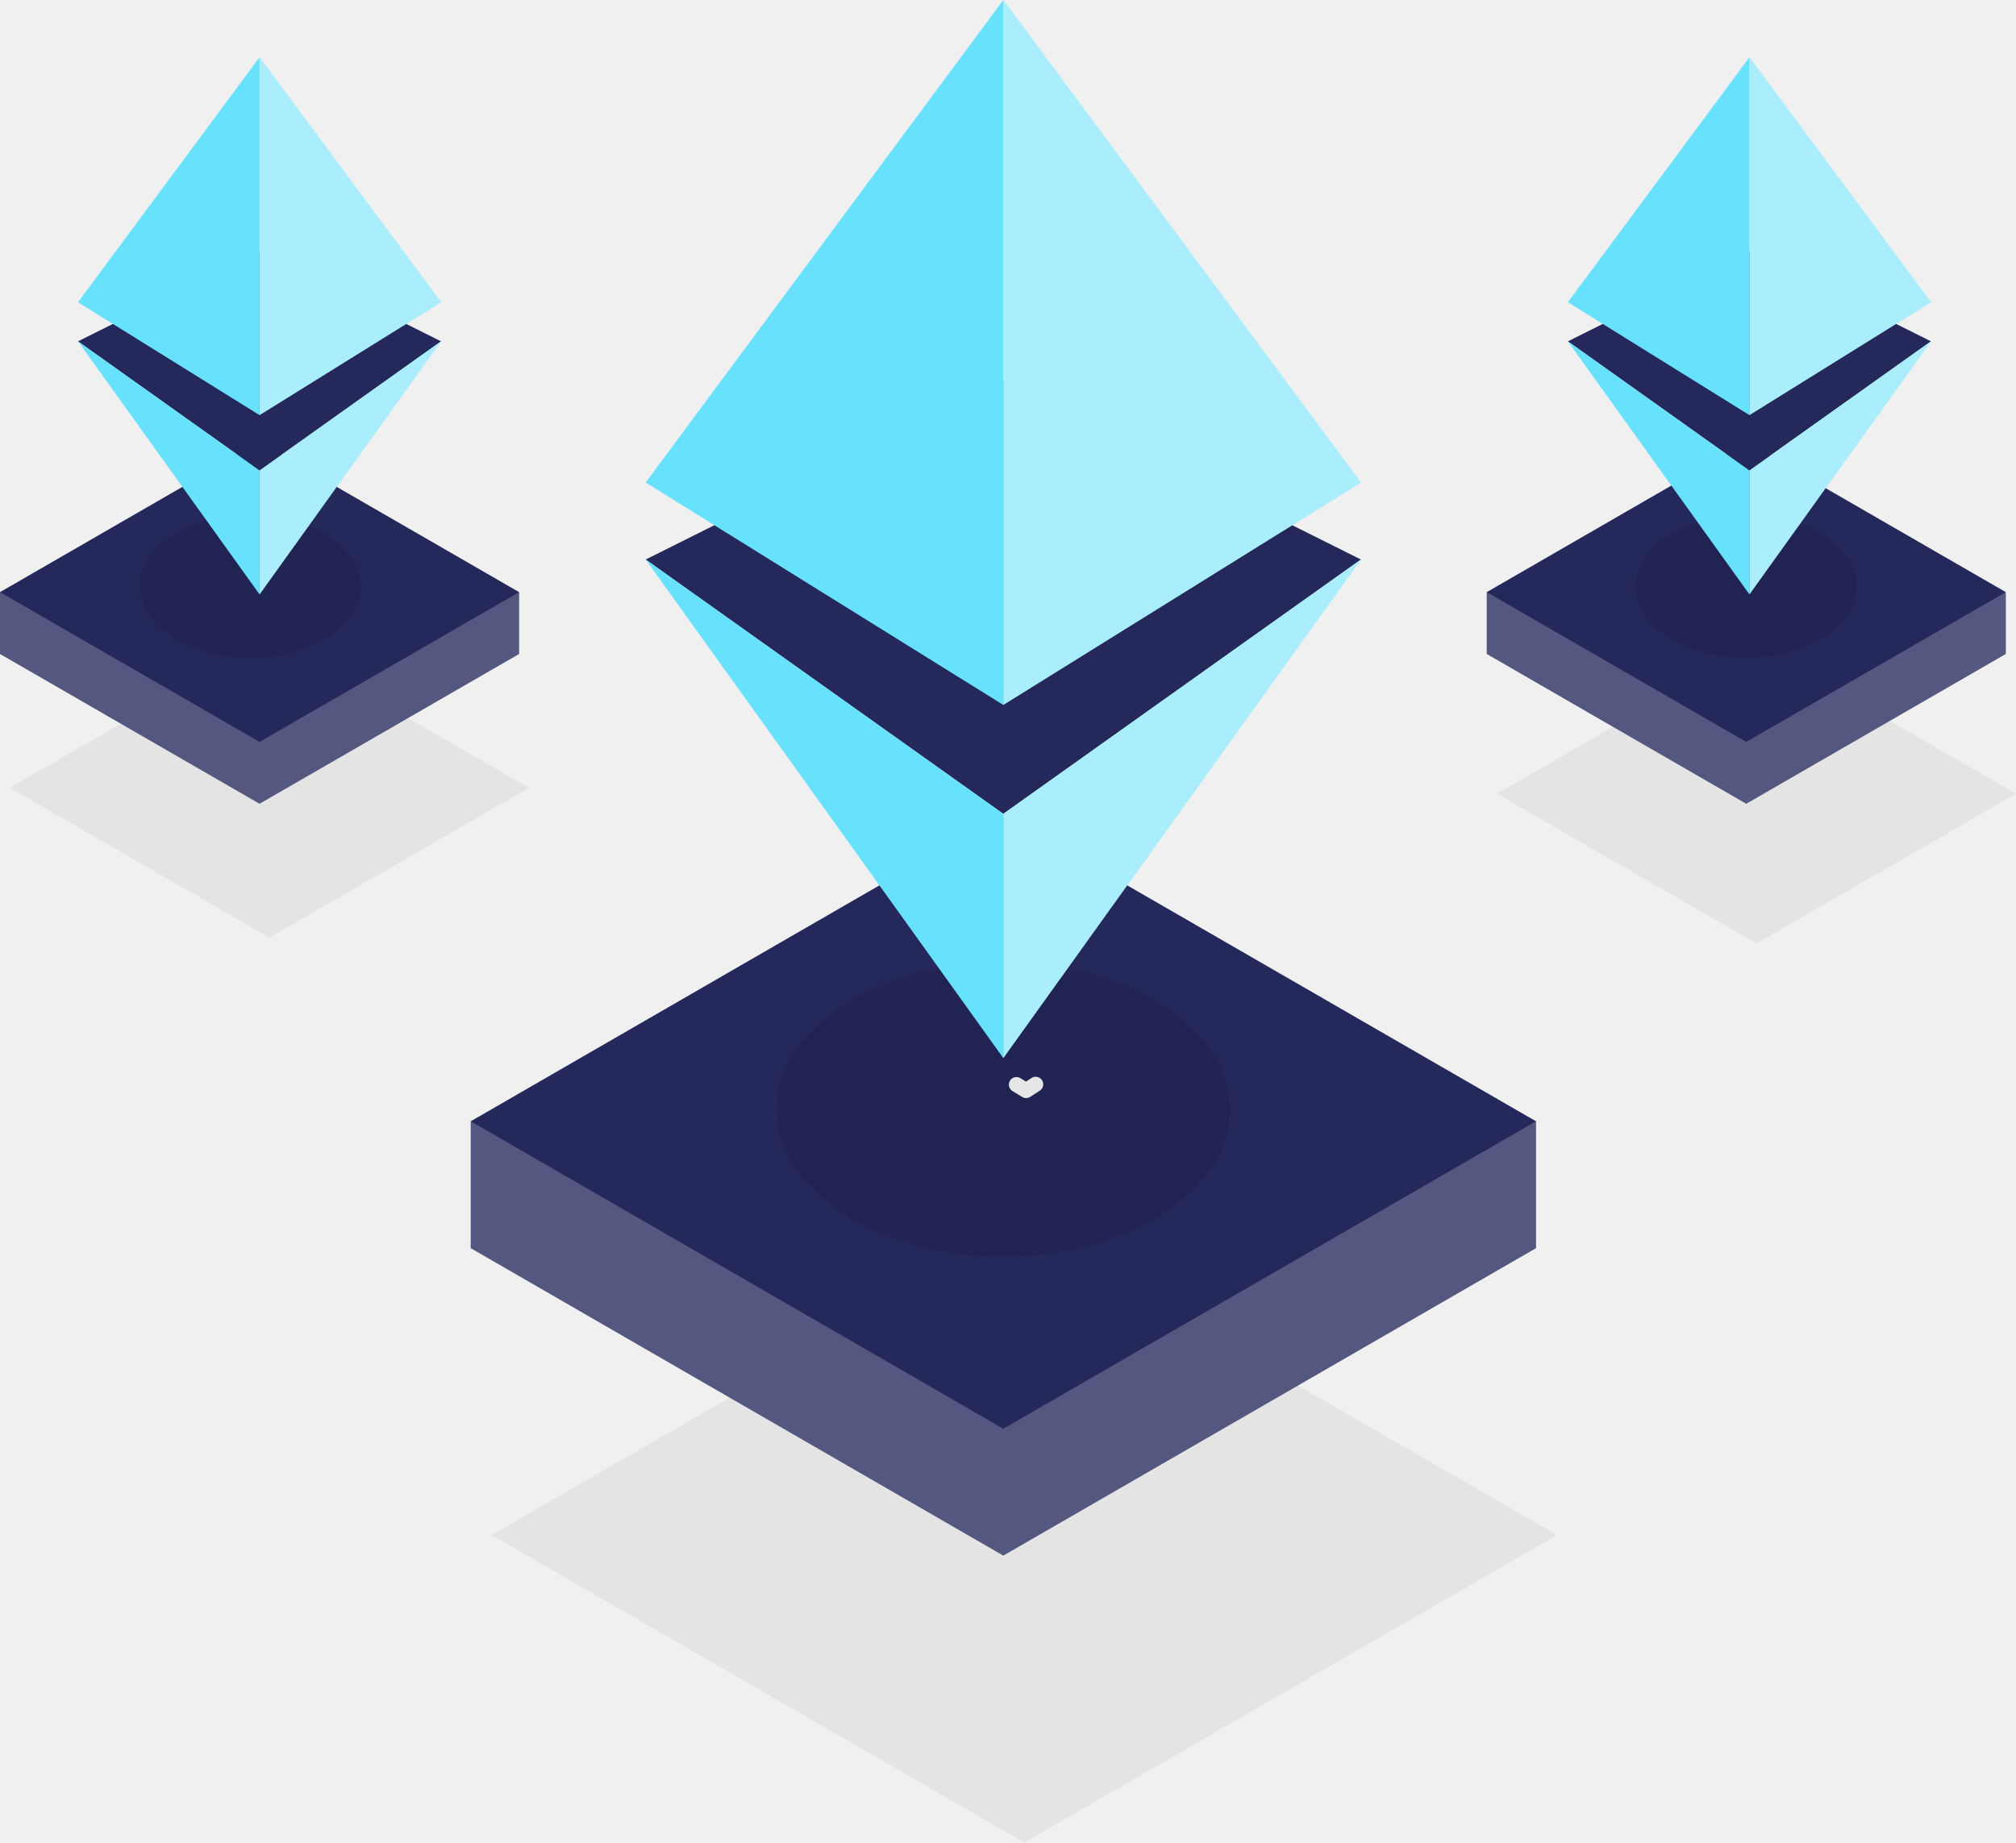
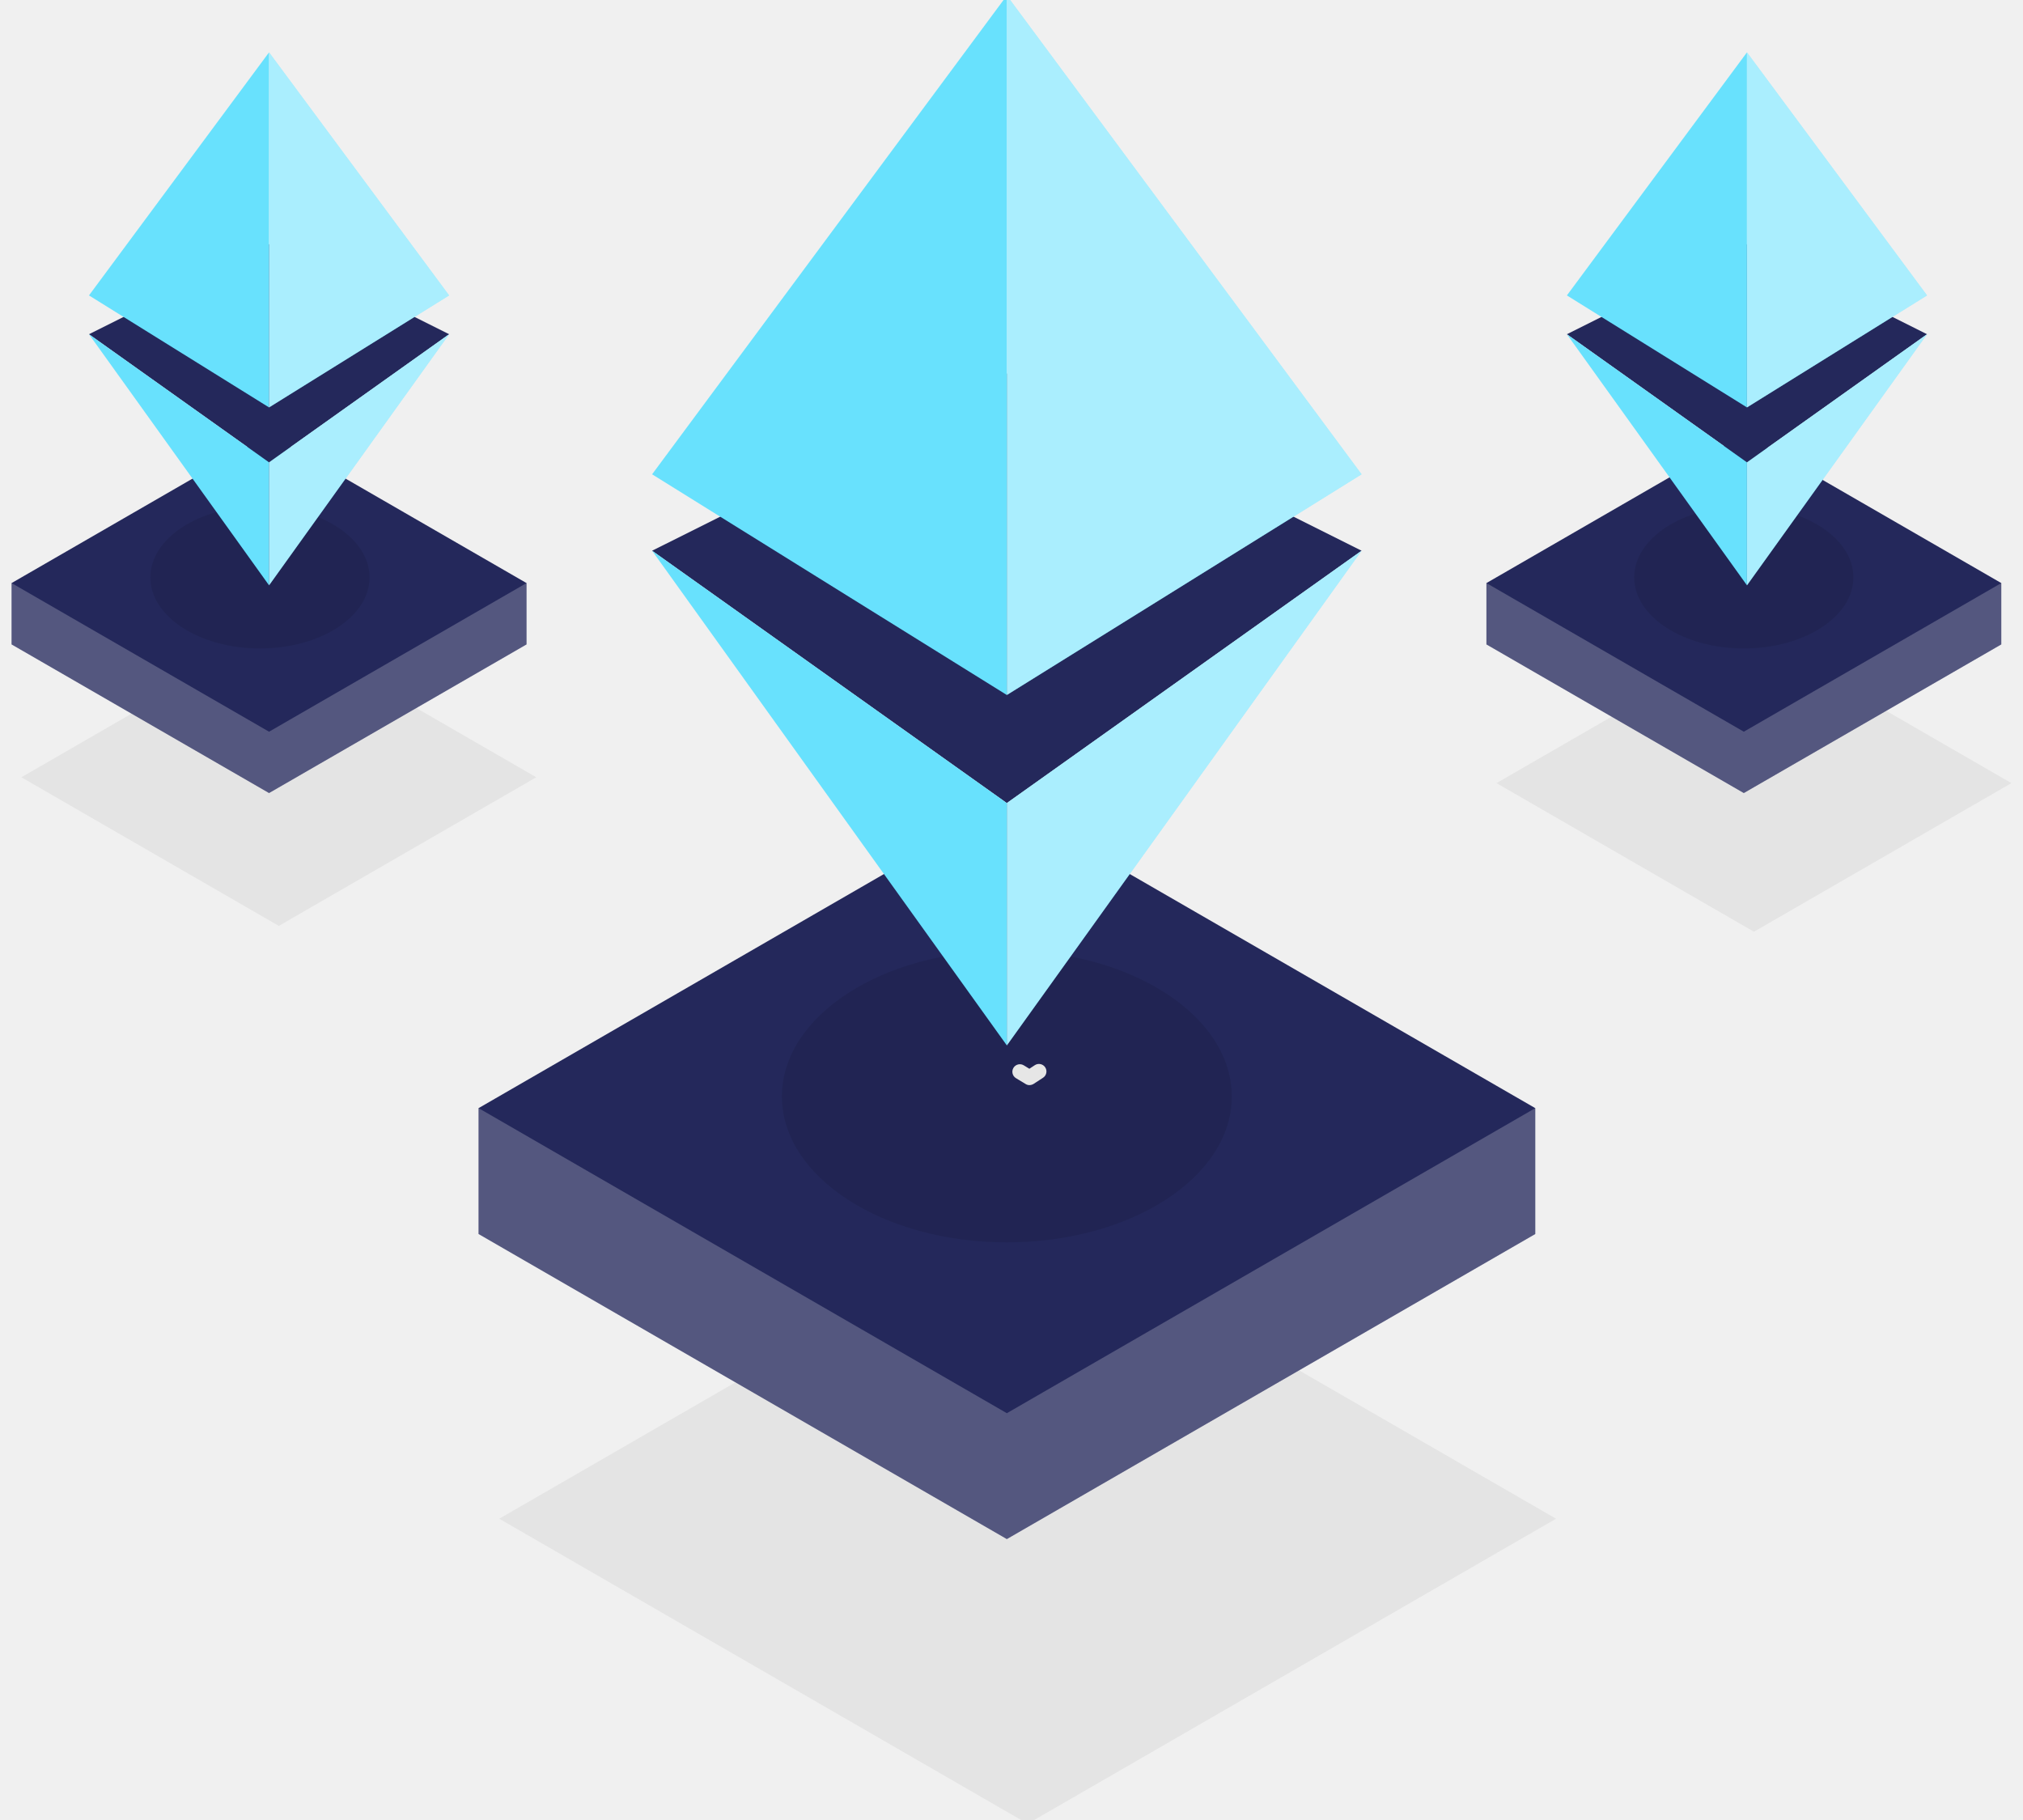
- <svg xmlns="http://www.w3.org/2000/svg" class="illustration styles_illustrationTablet__1DWOa" width="270.42" height="247.21" data-name="Layer 1" version="1.1" viewBox="0 0 266.42 242.36">
+ <svg xmlns="http://www.w3.org/2000/svg" class="illustration styles_illustrationTablet__1DWOa" width="230.42" height="207.21" data-name="Layer 1" version="1.1" viewBox="0 0 266.42 242.36">
  <polygon transform="matrix(2.0524 0 0 2.0524 -69.264 -52.902)" points="134 124.35 99.7 104.55 65.4 124.35 99.7 144.15" style="fill:#e4e4e4" />
  <polygon transform="translate(132.42 -20.028)" points="99.7 104.55 65.4 124.35 99.7 144.15 134 124.35" style="fill:#e4e4e4" />
  <polygon transform="translate(-64.1 -20.807)" points="65.4 124.35 99.7 144.15 134 124.35 99.7 104.55" style="fill:#e4e4e4" />
  <g transform="translate(0 .14279)">
    <g>
      <path d="m229.51 83.631a1 1 0 0 1-0.54-1.84l1.26-0.81a1.001 1.001 0 0 1 1.09 1.68l-1.26 0.81a1 1 0 0 1-0.55 0.16z" style="fill:#e6e6e6" />
      <polygon transform="translate(-65.4,-46.819)" points="316.31 124.35 296.17 112.72 276.03 124.35 261.88 124.35 261.88 132.52 296.17 152.32 330.47 132.52 330.47 124.35" style="fill:#24285b" />
      <polygon transform="translate(-65.4,-46.819)" points="316.31 124.35 296.17 112.72 276.03 124.35 261.88 124.35 261.88 132.52 296.17 152.32 330.47 132.52 330.47 124.35" style="fill:#fff;opacity:.22" />
      <polygon transform="translate(-65.4,-46.819)" points="261.88 124.35 296.17 144.15 330.47 124.35 296.17 104.55" style="fill:#24285b" />
      <ellipse cx="230.77" cy="76.771" rx="14.6" ry="9.47" style="opacity:.09" />
      <polygon transform="translate(-65.4,-46.819)" points="272.6 91.2 296.59 79.2 320.58 91.2 296.59 108.27" style="fill:#24285b" />
      <polygon transform="translate(-65.4,-46.819)" points="296.59 53.65 272.6 86.03 296.59 100.95" style="fill:#68e1fd" />
      <polygon transform="translate(-65.4,-46.819)" points="296.59 53.65 320.58 86.03 296.59 100.95" style="fill:#68e1fd" />
      <polygon transform="translate(-65.4,-46.819)" points="296.59 53.65 320.58 86.03 296.59 100.95" style="fill:#fff;opacity:.44" />
      <polygon transform="translate(-65.4,-46.819)" points="296.59 124.65 272.6 91.2 296.59 108.27" style="fill:#68e1fd" />
      <polygon transform="translate(-65.4,-46.819)" points="296.59 124.65 320.58 91.2 296.59 108.27" style="fill:#68e1fd" />
      <polygon transform="translate(-65.4,-46.819)" points="296.59 124.65 320.58 91.2 296.59 108.27" style="fill:#fff;opacity:.44" />
    </g>
    <g>
      <path d="m35.6 83.601a1 1 0 0 1-0.52-0.15l-1.28-0.78a1 1 0 0 1-0.33-1.37 1 1 0 0 1 1.37-0.34l1.28 0.78a1 1 0 0 1 0.34 1.38 1 1 0 0 1-0.86 0.48z" style="fill:#e6e6e6" />
      <polygon transform="translate(-65.4,-46.819)" points="119.84 124.35 99.7 112.72 79.56 124.35 65.4 124.35 65.4 132.52 99.7 152.32 134 132.52 134 124.35" style="fill:#24285b" />
      <polygon transform="translate(-65.4,-46.819)" points="119.84 124.35 99.7 112.72 79.56 124.35 65.4 124.35 65.4 132.52 99.7 152.32 134 132.52 134 124.35" style="fill:#fff;opacity:.22" />
      <polygon transform="translate(-65.4,-46.819)" points="65.4 124.35 99.7 144.15 134 124.35 99.7 104.55" style="fill:#24285b" />
      <ellipse cx="33.09" cy="76.771" rx="14.6" ry="9.47" style="opacity:.09" />
      <polygon transform="translate(-65.4,-46.819)" points="75.71 91.2 99.7 79.2 123.69 91.2 99.7 108.27" style="fill:#24285b" />
      <polygon transform="translate(-65.4,-46.819)" points="99.7 53.65 75.71 86.03 99.7 100.95" style="fill:#68e1fd" />
      <polygon transform="translate(-65.4,-46.819)" points="99.7 53.65 123.69 86.03 99.7 100.95" style="fill:#68e1fd" />
      <polygon transform="translate(-65.4,-46.819)" points="99.7 53.65 123.69 86.03 99.7 100.95" style="fill:#fff;opacity:.44" />
      <polygon transform="translate(-65.4,-46.819)" points="99.7 124.65 75.71 91.2 99.7 108.27" style="fill:#68e1fd" />
      <polygon transform="translate(-65.4,-46.819)" points="99.7 124.65 123.69 91.2 99.7 108.27" style="fill:#68e1fd" />
      <polygon transform="translate(-65.4,-46.819)" points="99.7 124.65 123.69 91.2 99.7 108.27" style="fill:#fff;opacity:.44" />
    </g>
    <g>
      <path d="m130 160a2.052 2.052 0 0 1-1.108-3.776l2.586-1.662a2.055 2.055 0 0 1 2.237 3.448l-2.586 1.662a2.052 2.052 0 0 1-1.129 0.328z" style="fill:#e6e6e6;stroke-width:2.052" />
      <polygon transform="matrix(2.0524 0 0 2.0524 -475.27 -107.74)" points="330.47 124.35 316.31 124.35 296.17 112.72 276.03 124.35 261.88 124.35 261.88 132.52 296.17 152.32 330.47 132.52" style="fill:#24285b" />
      <polygon transform="matrix(2.0524 0 0 2.0524 -475.27 -107.74)" points="330.47 124.35 316.31 124.35 296.17 112.72 276.03 124.35 261.88 124.35 261.88 132.52 296.17 152.32 330.47 132.52" style="fill:#fff;opacity:.22" />
      <polygon transform="matrix(2.0524 0 0 2.0524 -475.27 -107.74)" points="296.17 104.55 261.88 124.35 296.17 144.15 330.47 124.35" style="fill:#24285b" />
      <ellipse cx="132.59" cy="145.92" rx="29.965" ry="19.436" style="opacity:.09;stroke-width:2.052" />
      <path d="m135.6 144.41a0.92 0.92 0 0 1-0.51-0.15l-1.29-0.78a1 1 0 0 1-0.33-1.37 1 1 0 0 1 1.37-0.34l0.75 0.46 0.73-0.48a1.001 1.001 0 0 1 1.09 1.68l-1.26 0.82a1.1 1.1 0 0 1-0.55 0.16z" style="fill:#e6e6e6" />
      <polygon transform="translate(-65.4,-46.819)" points="150.73 120.04 197.99 96.42 245.25 120.04 197.99 153.66" style="fill:#24285b" />
      <polygon transform="translate(-65.4,-46.819)" points="197.99 46.08 150.73 109.86 197.99 139.26" style="fill:#68e1fd" />
      <polygon transform="translate(-65.4,-46.819)" points="197.99 46.08 245.25 109.86 197.99 139.26" style="fill:#68e1fd" />
      <polygon transform="translate(-65.4,-46.819)" points="197.99 46.08 245.25 109.86 197.99 139.26" style="fill:#fff;opacity:.44" />
      <polygon transform="translate(-65.4,-46.819)" points="197.99 185.94 150.73 120.04 197.99 153.66" style="fill:#68e1fd" />
      <polygon transform="translate(-65.4,-46.819)" points="197.99 185.94 245.25 120.04 197.99 153.66" style="fill:#68e1fd" />
      <polygon transform="translate(-65.4,-46.819)" points="197.99 185.94 245.25 120.04 197.99 153.66" style="fill:#fff;opacity:.44" />
    </g>
  </g>
</svg>
